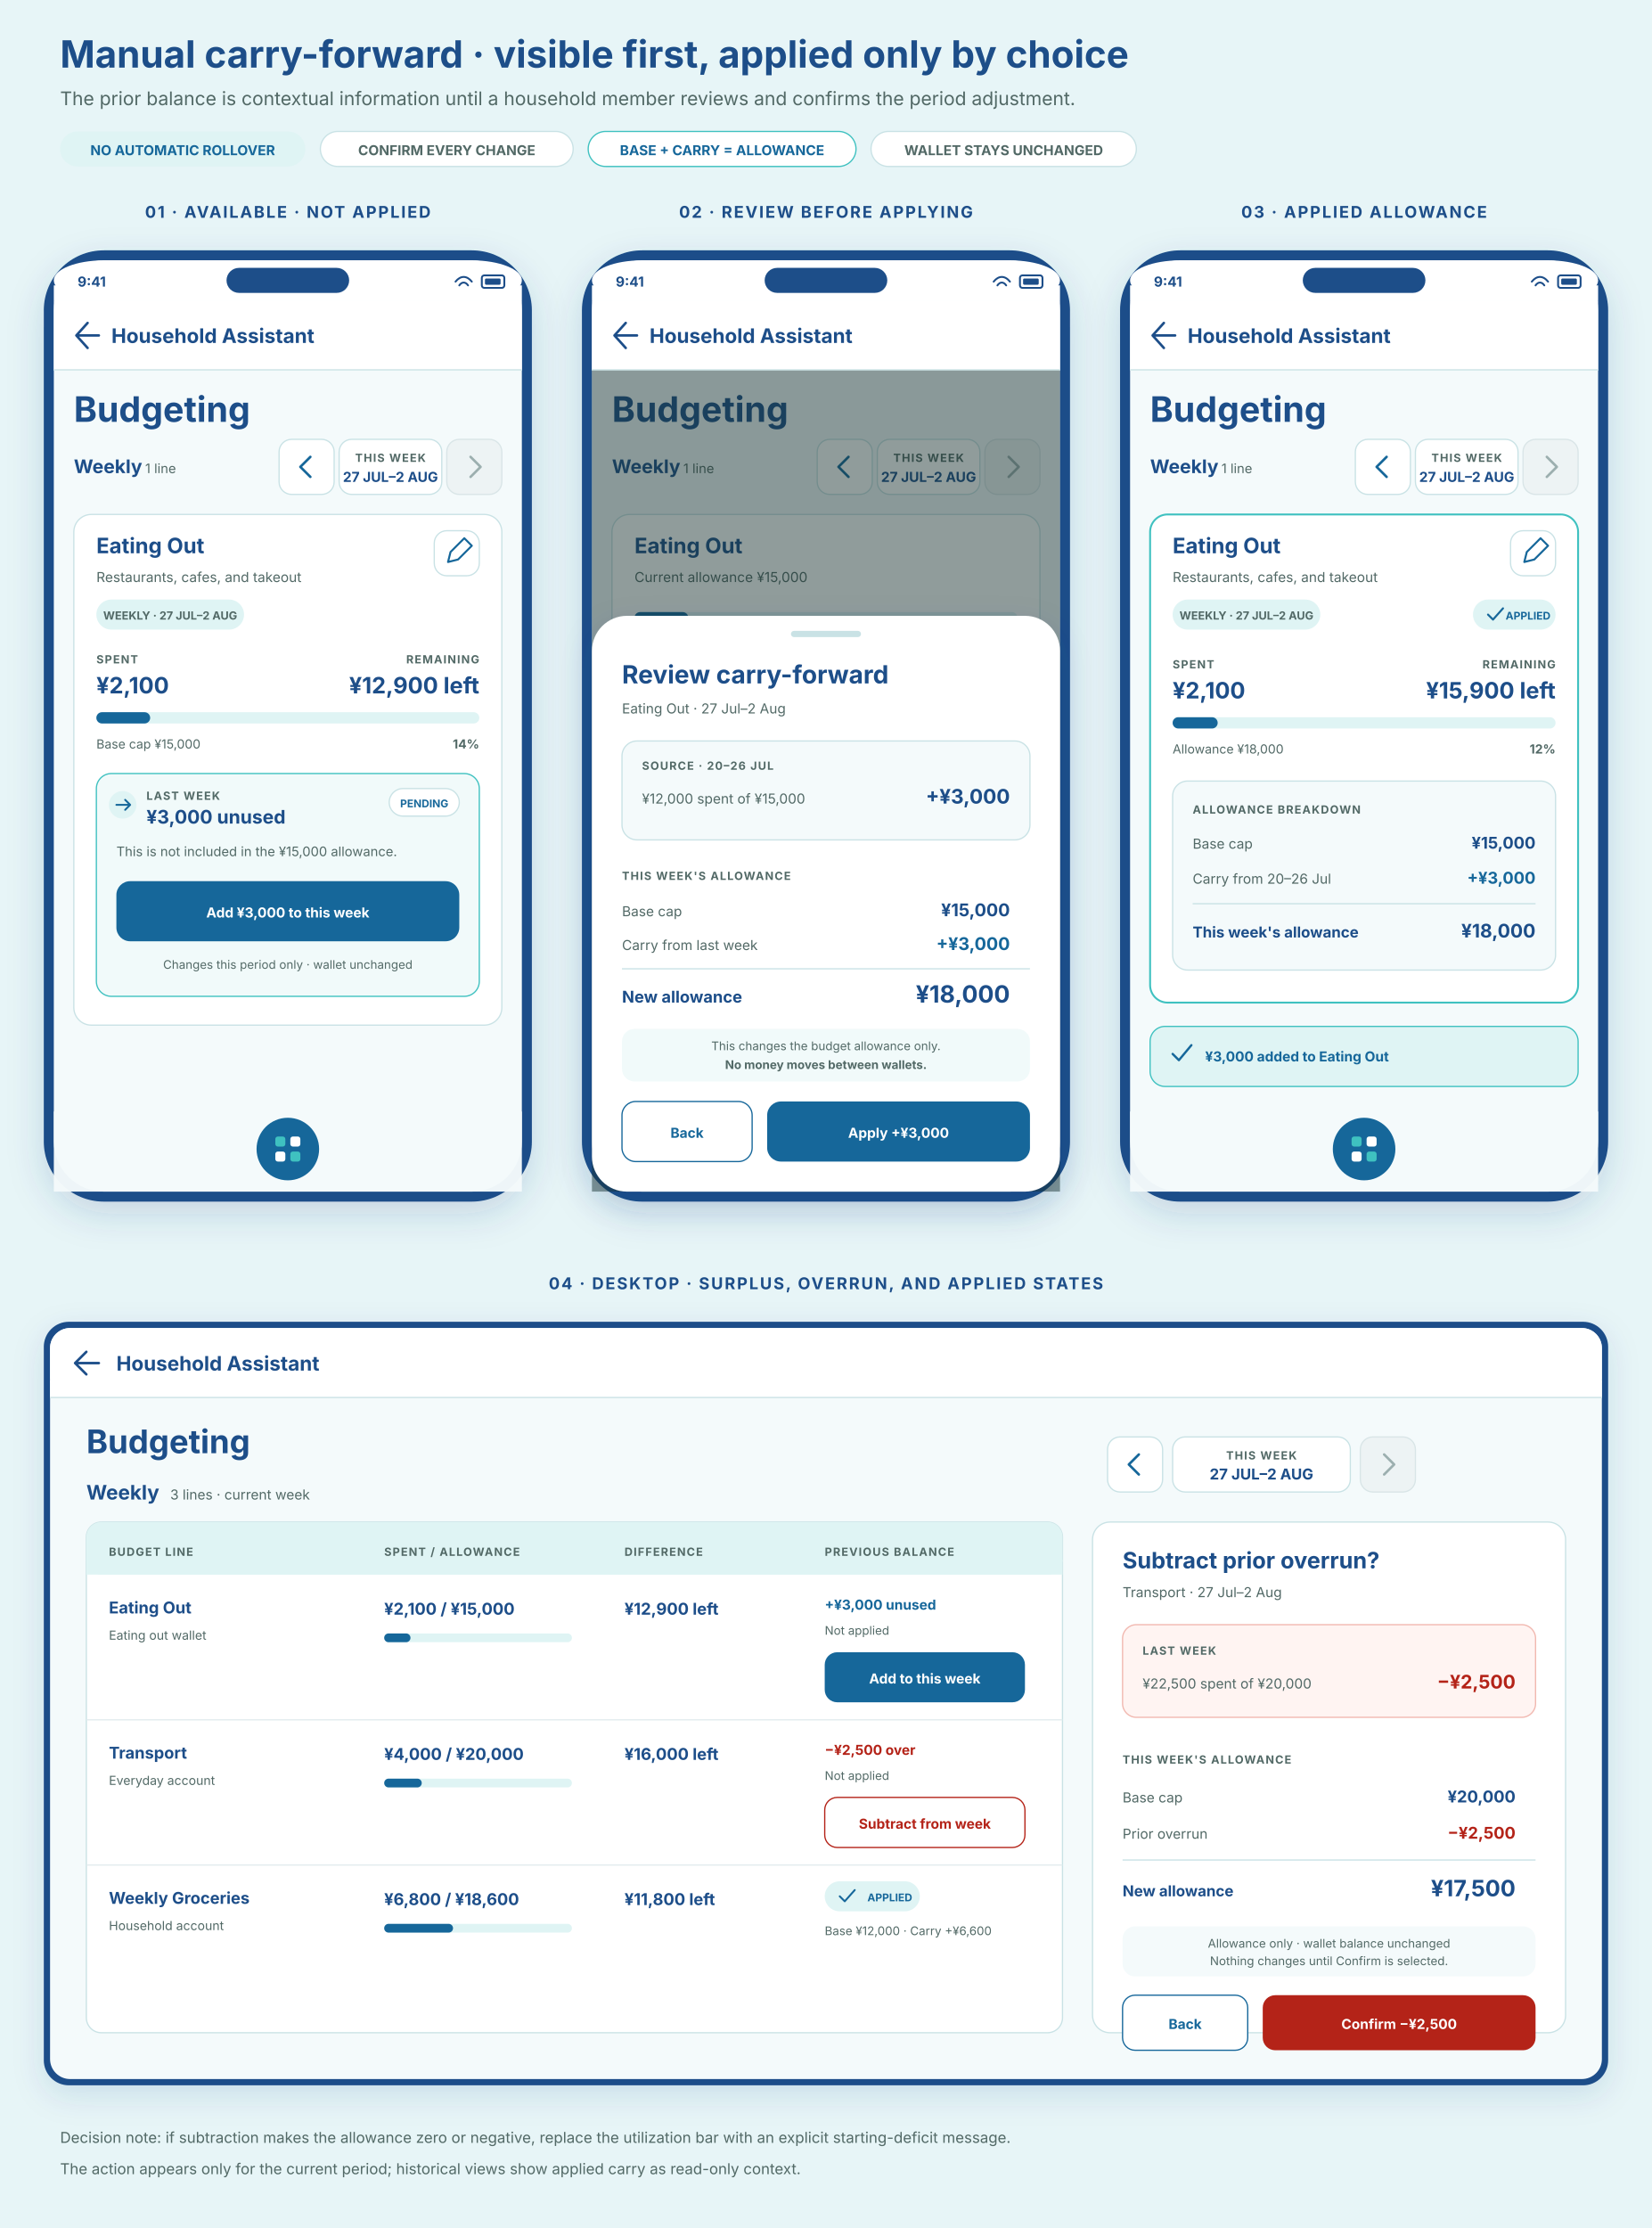
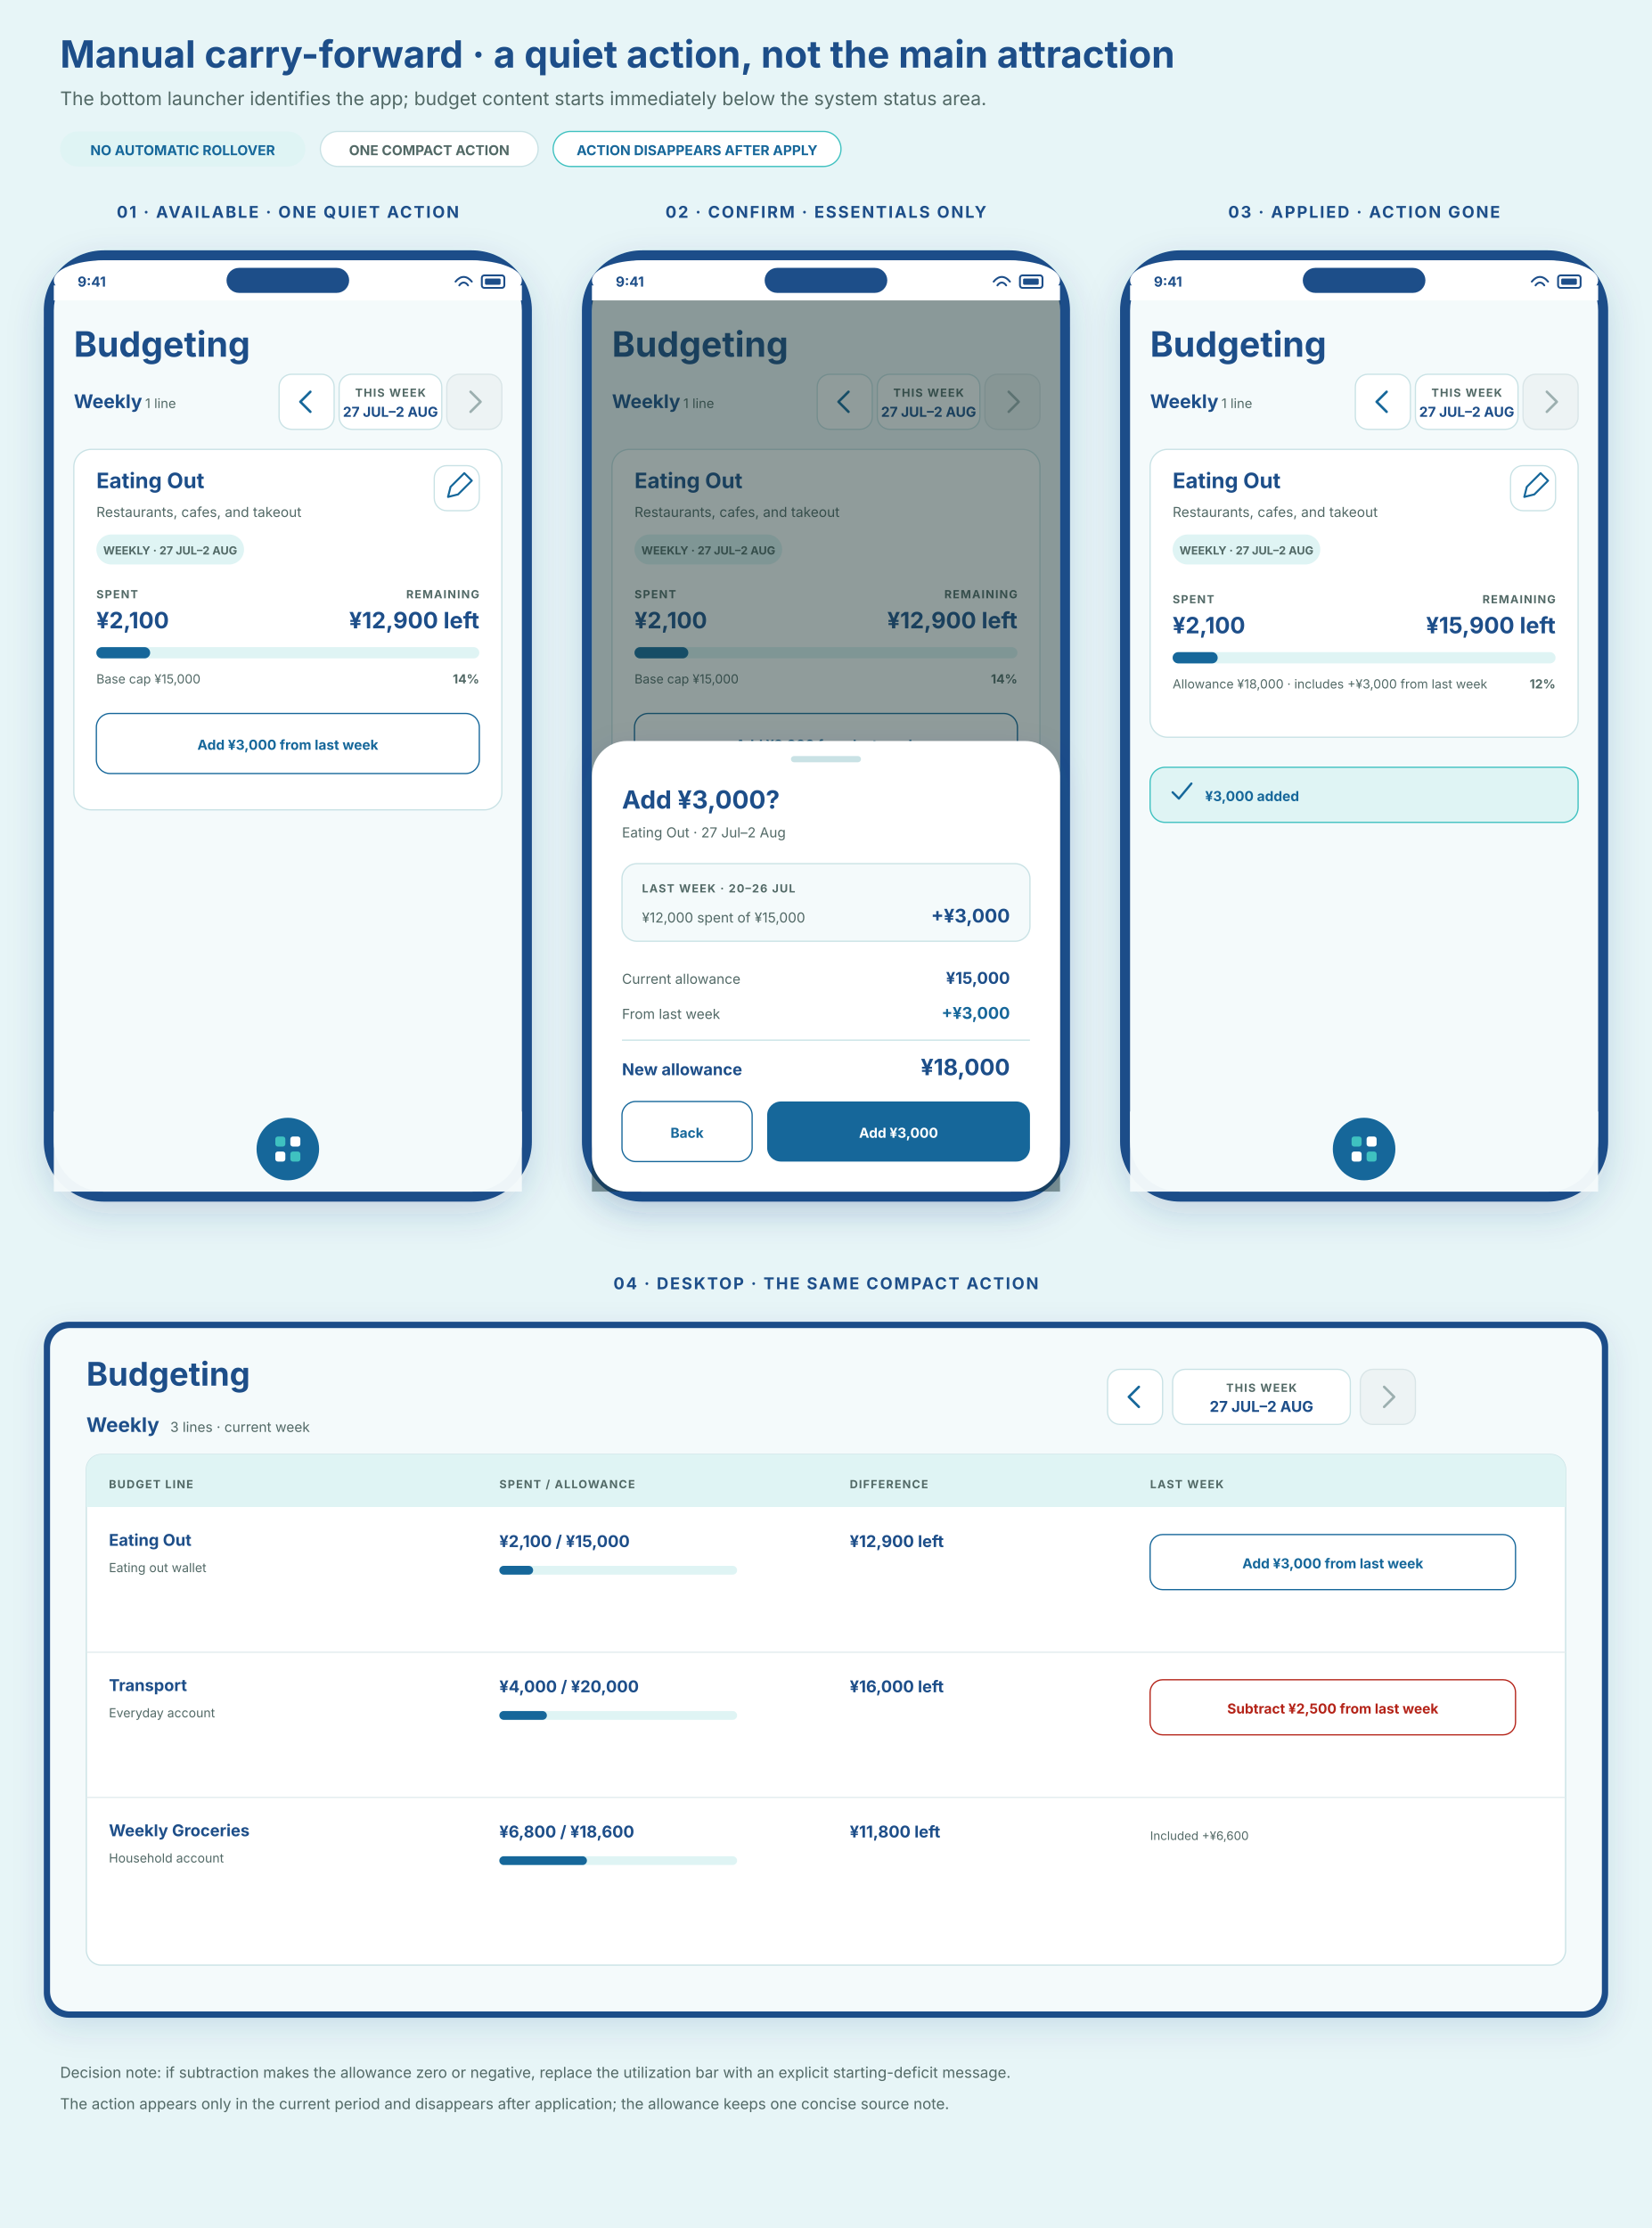
<svg xmlns="http://www.w3.org/2000/svg" width="1320" height="1780" viewBox="0 0 1320 1780" role="img" aria-labelledby="title description">
  <defs>
    <filter id="phone-shadow" x="-20%" y="-10%" width="140%" height="135%">
      <feDropShadow dx="0" dy="10" stdDeviation="14" flood-color="#1D4E89" flood-opacity="0.18" />
    </filter>
    <filter id="panel-shadow" x="-10%" y="-15%" width="120%" height="140%">
      <feDropShadow dx="0" dy="8" stdDeviation="12" flood-color="#1D4E89" flood-opacity="0.13" />
    </filter>
    <style>
      text { font-family: system-ui, -apple-system, BlinkMacSystemFont, "Segoe UI", sans-serif; }
      .board-label { fill: #1D4E89; font-size: 13px; font-weight: 750; letter-spacing: 1.3px; }
      .heading { fill: #1D4E89; font-weight: 700; }
      .body { fill: #17312E; }
      .secondary { fill: #526966; }
      .eyebrow { fill: #526966; font-size: 9px; font-weight: 750; letter-spacing: 0.8px; }
      .money { fill: #1D4E89; font-weight: 720; font-variant-numeric: tabular-nums; }
      .button { font-size: 11px; font-weight: 720; }
      .danger { fill: #B42318; }
    </style>
    <g id="phone-shell">
      <rect width="390" height="760" rx="48" fill="#1D4E89" filter="url(#phone-shadow)" />
      <rect x="8" y="8" width="374" height="744" rx="40" fill="#F4FAFB" />
      <rect x="8" y="8" width="374" height="32" rx="40" fill="#FFFFFF" />
      <rect x="8" y="28" width="374" height="12" fill="#FFFFFF" />
      <text x="27" y="29" fill="#1D4E89" font-size="11" font-weight="700">9:41</text>
      <g fill="none" stroke="#1D4E89" stroke-width="1.5" stroke-linecap="round">
        <path d="M329 25c4-5 9-5 13 0" />
        <path d="M332 28c2-3 5-3 7 0" />
        <rect x="350" y="20" width="18" height="10" rx="2" />
      </g>
      <rect x="352.5" y="22.5" width="12.5" height="5" rx="1" fill="#1D4E89" />
-       <rect x="8" y="40" width="374" height="56" fill="#FFFFFF" />
-       <path d="M35 58 26 68l9 10M27 68h17" fill="none" stroke="#1D4E89" stroke-width="2" stroke-linecap="round" stroke-linejoin="round" />
-       <text x="54" y="74" fill="#1D4E89" font-size="16" font-weight="700">Household Assistant</text>
-       <line x1="8" y1="95.5" x2="382" y2="95.5" stroke="#C9E2E5" />
      <rect x="146" y="14" width="98" height="20" rx="10" fill="#1D4E89" />
    </g>
    <g id="nav-dock">
      <rect x="8" y="688" width="374" height="64" fill="#F4FAFB" fill-opacity="0.97" />
      <circle cx="195" cy="718" r="25" fill="#16679A" />
      <rect x="185" y="708" width="8" height="8" rx="2" fill="#3FC1C0" />
      <rect x="197" y="708" width="8" height="8" rx="2" fill="#FFFFFF" />
      <rect x="185" y="720" width="8" height="8" rx="2" fill="#FFFFFF" />
      <rect x="197" y="720" width="8" height="8" rx="2" fill="#3FC1C0" />
    </g>
    <g id="edit-icon">
      <rect width="36" height="36" rx="10" fill="#FFFFFF" stroke="#C9E2E5" />
      <path d="m11 25 2-8L24 6l6 6-11 11-8 2Z" fill="none" stroke="#16679A" stroke-width="1.6" stroke-linejoin="round" />
    </g>
    <g id="previous-button">
      <rect width="44" height="44" rx="10" fill="#FFFFFF" stroke="#C9E2E5" />
      <path d="m25 14-8 8 8 8" fill="none" stroke="#16679A" stroke-width="2" stroke-linecap="round" stroke-linejoin="round" />
    </g>
    <g id="next-button-disabled">
      <rect width="44" height="44" rx="10" fill="#EDF3F4" stroke="#D9E5E7" />
      <path d="m19 14 8 8-8 8" fill="none" stroke="#9CAFAF" stroke-width="2" stroke-linecap="round" stroke-linejoin="round" />
    </g>
    <g id="current-period-header">
-       <text x="24" y="137" class="heading" font-size="28">Budgeting</text>
-       <text x="24" y="178" class="heading" font-size="15">Weekly</text>
-       <text x="81" y="178" class="secondary" font-size="10.5">1 line</text>
-       <use href="#previous-button" x="188" y="151" />
-       <rect x="236" y="151" width="82" height="44" rx="10" fill="#FFFFFF" stroke="#C9E2E5" />
-       <text x="277" y="169" class="eyebrow" text-anchor="middle">THIS WEEK</text>
-       <text x="277" y="185" class="heading" font-size="11" text-anchor="middle">27 JUL–2 AUG</text>
-       <use href="#next-button-disabled" x="322" y="151" />
+       <text x="24" y="85" class="heading" font-size="28">Budgeting</text>
+       <text x="24" y="126" class="heading" font-size="15">Weekly</text>
+       <text x="81" y="126" class="secondary" font-size="10.5">1 line</text>
+       <use href="#previous-button" x="188" y="99" />
+       <rect x="236" y="99" width="82" height="44" rx="10" fill="#FFFFFF" stroke="#C9E2E5" />
+       <text x="277" y="117" class="eyebrow" text-anchor="middle">THIS WEEK</text>
+       <text x="277" y="133" class="heading" font-size="11" text-anchor="middle">27 JUL–2 AUG</text>
+       <use href="#next-button-disabled" x="322" y="99" />
    </g>
  </defs>
  <rect width="1320" height="1780" fill="#E7F5F7" />
-   <text x="48" y="54" fill="#1D4E89" font-size="30" font-weight="750">Manual carry-forward · visible first, applied only by choice</text>
-   <text x="48" y="84" fill="#526966" font-size="15">The prior balance is contextual information until a household member reviews and confirms the period adjustment.</text>
+   <text x="48" y="54" fill="#1D4E89" font-size="30" font-weight="750">Manual carry-forward · a quiet action, not the main attraction</text>
+   <text x="48" y="84" fill="#526966" font-size="15">The bottom launcher identifies the app; budget content starts immediately below the system status area.</text>
  <g transform="translate(48 105)">
    <rect width="196" height="28" rx="14" fill="#DFF4F4" />
    <text x="98" y="19" fill="#16679A" font-size="11" font-weight="700" text-anchor="middle">NO AUTOMATIC ROLLOVER</text>
-     <rect x="208" width="202" height="28" rx="14" fill="#FFFFFF" stroke="#C9E2E5" />
-     <text x="309" y="19" fill="#526966" font-size="11" font-weight="700" text-anchor="middle">CONFIRM EVERY CHANGE</text>
-     <rect x="422" width="214" height="28" rx="14" fill="#FFFFFF" stroke="#3FC1C0" />
-     <text x="529" y="19" fill="#16679A" font-size="11" font-weight="700" text-anchor="middle">BASE + CARRY = ALLOWANCE</text>
-     <rect x="648" width="212" height="28" rx="14" fill="#FFFFFF" stroke="#C9E2E5" />
-     <text x="754" y="19" fill="#526966" font-size="11" font-weight="700" text-anchor="middle">WALLET STAYS UNCHANGED</text>
-   </g>
-   <text class="board-label" x="230" y="174" text-anchor="middle">01 · AVAILABLE · NOT APPLIED</text>
-   <text class="board-label" x="660" y="174" text-anchor="middle">02 · REVIEW BEFORE APPLYING</text>
-   <text class="board-label" x="1090" y="174" text-anchor="middle">03 · APPLIED ALLOWANCE</text>
+     <rect x="208" width="174" height="28" rx="14" fill="#FFFFFF" stroke="#C9E2E5" />
+     <text x="295" y="19" fill="#526966" font-size="11" font-weight="700" text-anchor="middle">ONE COMPACT ACTION</text>
+     <rect x="394" width="230" height="28" rx="14" fill="#FFFFFF" stroke="#3FC1C0" />
+     <text x="509" y="19" fill="#16679A" font-size="11" font-weight="700" text-anchor="middle">ACTION DISAPPEARS AFTER APPLY</text>
+   </g>
+   <text class="board-label" x="230" y="174" text-anchor="middle">01 · AVAILABLE · ONE QUIET ACTION</text>
+   <text class="board-label" x="660" y="174" text-anchor="middle">02 · CONFIRM · ESSENTIALS ONLY</text>
+   <text class="board-label" x="1090" y="174" text-anchor="middle">03 · APPLIED · ACTION GONE</text>
  <g transform="translate(35 200)">
    <use href="#phone-shell" />
    <use href="#current-period-header" />
-     <g transform="translate(24 211)">
-       <rect width="342" height="408" rx="14" fill="#FFFFFF" stroke="#C9E2E5" />
+     <g transform="translate(24 159)">
+       <rect width="342" height="288" rx="14" fill="#FFFFFF" stroke="#C9E2E5" />
      <text x="18" y="31" class="heading" font-size="17">Eating Out</text>
      <use href="#edit-icon" x="288" y="13" />
      <text x="18" y="54" class="secondary" font-size="11">Restaurants, cafes, and takeout</text>
      <rect x="18" y="68" width="118" height="24" rx="12" fill="#DFF4F4" />
      <text x="77" y="84" class="secondary" font-size="9" font-weight="700" text-anchor="middle">WEEKLY · 27 JUL–2 AUG</text>
      <text x="18" y="119" class="eyebrow">SPENT</text>
      <text x="324" y="119" class="eyebrow" text-anchor="end">REMAINING</text>
      <text x="18" y="143" class="money" font-size="18">¥2,100</text>
      <text x="324" y="143" class="money" font-size="18" text-anchor="end">¥12,900 left</text>
      <rect x="18" y="158" width="306" height="9" rx="4.5" fill="#DFF4F4" />
      <rect x="18" y="158" width="43" height="9" rx="4.5" fill="#16679A" />
      <text x="18" y="187" class="secondary" font-size="10">Base cap ¥15,000</text>
      <text x="324" y="187" class="secondary" font-size="10" font-weight="700" text-anchor="end">14%</text>
-       <rect x="18" y="207" width="306" height="178" rx="12" fill="#F1FAFA" stroke="#3FC1C0" />
-       <circle cx="39" cy="232" r="11" fill="#DFF4F4" />
-       <path d="M34 232h10M41 228l4 4-4 4" fill="none" stroke="#16679A" stroke-width="1.5" stroke-linecap="round" stroke-linejoin="round" />
-       <text x="58" y="228" class="eyebrow">LAST WEEK</text>
-       <text x="58" y="247" class="heading" font-size="15">¥3,000 unused</text>
-       <rect x="252" y="219" width="56" height="22" rx="11" fill="#FFFFFF" stroke="#C9E2E5" />
-       <text x="280" y="234" fill="#16679A" font-size="8.5" font-weight="750" text-anchor="middle">PENDING</text>
-       <text x="34" y="273" class="secondary" font-size="10.5">This is not included in the ¥15,000 allowance.</text>
-       <rect x="34" y="293" width="274" height="48" rx="11" fill="#16679A" />
-       <text x="171" y="322" fill="#FFFFFF" class="button" text-anchor="middle">Add ¥3,000 to this week</text>
-       <text x="171" y="363" class="secondary" font-size="9.5" text-anchor="middle">Changes this period only · wallet unchanged</text>
+       <rect x="18" y="211" width="306" height="48" rx="11" fill="#FFFFFF" stroke="#16679A" />
+       <text x="171" y="240" fill="#16679A" class="button" text-anchor="middle">Add ¥3,000 from last week</text>
    </g>
    <use href="#nav-dock" />
  </g>
  <g transform="translate(465 200)">
    <use href="#phone-shell" />
    <use href="#current-period-header" />
-     <g transform="translate(24 211)">
+     <g transform="translate(24 159)">
      <rect width="342" height="288" rx="14" fill="#FFFFFF" stroke="#C9E2E5" />
      <text x="18" y="31" class="heading" font-size="17">Eating Out</text>
-       <text x="18" y="54" class="secondary" font-size="11">Current allowance ¥15,000</text>
-       <rect x="18" y="78" width="306" height="9" rx="4.5" fill="#DFF4F4" />
-       <rect x="18" y="78" width="43" height="9" rx="4.5" fill="#16679A" />
-       <rect x="18" y="108" width="306" height="138" rx="12" fill="#F1FAFA" stroke="#3FC1C0" />
-       <text x="34" y="135" class="eyebrow">PREVIOUS BALANCE AVAILABLE</text>
-       <text x="34" y="162" class="money" font-size="20">+¥3,000</text>
-       <text x="34" y="188" class="secondary" font-size="10.5">Waiting for your confirmation</text>
-     </g>
-     <rect x="8" y="96" width="374" height="656" fill="#17312E" fill-opacity="0.48" />
-     <g transform="translate(8 292)">
-       <rect width="374" height="460" rx="28" fill="#FFFFFF" filter="url(#panel-shadow)" />
+       <text x="18" y="54" class="secondary" font-size="11">Restaurants, cafes, and takeout</text>
+       <rect x="18" y="68" width="118" height="24" rx="12" fill="#DFF4F4" />
+       <text x="77" y="84" class="secondary" font-size="9" font-weight="700" text-anchor="middle">WEEKLY · 27 JUL–2 AUG</text>
+       <text x="18" y="119" class="eyebrow">SPENT</text>
+       <text x="324" y="119" class="eyebrow" text-anchor="end">REMAINING</text>
+       <text x="18" y="143" class="money" font-size="18">¥2,100</text>
+       <text x="324" y="143" class="money" font-size="18" text-anchor="end">¥12,900 left</text>
+       <rect x="18" y="158" width="306" height="9" rx="4.5" fill="#DFF4F4" />
+       <rect x="18" y="158" width="43" height="9" rx="4.5" fill="#16679A" />
+       <text x="18" y="187" class="secondary" font-size="10">Base cap ¥15,000</text>
+       <text x="324" y="187" class="secondary" font-size="10" font-weight="700" text-anchor="end">14%</text>
+       <rect x="18" y="211" width="306" height="48" rx="11" fill="#FFFFFF" stroke="#16679A" />
+       <text x="171" y="240" fill="#16679A" class="button" text-anchor="middle">Add ¥3,000 from last week</text>
+     </g>
+     <rect x="8" y="40" width="374" height="712" fill="#17312E" fill-opacity="0.48" />
+     <g transform="translate(8 392)">
+       <rect width="374" height="360" rx="28" fill="#FFFFFF" filter="url(#panel-shadow)" />
      <rect x="159" y="12" width="56" height="5" rx="2.5" fill="#C9E2E5" />
-       <text x="24" y="54" class="heading" font-size="20">Review carry-forward</text>
-       <text x="24" y="78" class="secondary" font-size="11">Eating Out · 27 Jul–2 Aug</text>
-       <rect x="24" y="100" width="326" height="79" rx="12" fill="#F4FAFB" stroke="#C9E2E5" />
-       <text x="40" y="123" class="eyebrow">SOURCE · 20–26 JUL</text>
-       <text x="40" y="150" class="secondary" font-size="11">¥12,000 spent of ¥15,000</text>
-       <text x="334" y="150" class="money" font-size="16" text-anchor="end">+¥3,000</text>
-       <text x="24" y="211" class="eyebrow">THIS WEEK'S ALLOWANCE</text>
-       <text x="24" y="240" class="secondary" font-size="11">Base cap</text>
-       <text x="334" y="240" class="money" font-size="14" text-anchor="end">¥15,000</text>
-       <text x="24" y="267" class="secondary" font-size="11">Carry from last week</text>
-       <text x="334" y="267" fill="#16679A" font-size="14" font-weight="720" text-anchor="end">+¥3,000</text>
-       <line x1="24" y1="282" x2="350" y2="282" stroke="#C9E2E5" />
-       <text x="24" y="309" class="heading" font-size="13">New allowance</text>
-       <text x="334" y="309" class="money" font-size="19" text-anchor="end">¥18,000</text>
-       <rect x="24" y="330" width="326" height="42" rx="10" fill="#F1FAFA" />
-       <text x="187" y="347" class="secondary" font-size="9.5" text-anchor="middle">This changes the budget allowance only.</text>
-       <text x="187" y="362" class="secondary" font-size="9.5" font-weight="700" text-anchor="middle">No money moves between wallets.</text>
-       <rect x="24" y="388" width="104" height="48" rx="11" fill="#FFFFFF" stroke="#16679A" />
-       <text x="76" y="417" fill="#16679A" class="button" text-anchor="middle">Back</text>
-       <rect x="140" y="388" width="210" height="48" rx="11" fill="#16679A" />
-       <text x="245" y="417" fill="#FFFFFF" class="button" text-anchor="middle">Apply +¥3,000</text>
+       <text x="24" y="54" class="heading" font-size="20">Add ¥3,000?</text>
+       <text x="24" y="77" class="secondary" font-size="11">Eating Out · 27 Jul–2 Aug</text>
+       <rect x="24" y="98" width="326" height="62" rx="12" fill="#F4FAFB" stroke="#C9E2E5" />
+       <text x="40" y="121" class="eyebrow">LAST WEEK · 20–26 JUL</text>
+       <text x="40" y="145" class="secondary" font-size="11">¥12,000 spent of ¥15,000</text>
+       <text x="334" y="145" class="money" font-size="15" text-anchor="end">+¥3,000</text>
+       <text x="24" y="194" class="secondary" font-size="11">Current allowance</text>
+       <text x="334" y="194" class="money" font-size="13" text-anchor="end">¥15,000</text>
+       <text x="24" y="222" class="secondary" font-size="11">From last week</text>
+       <text x="334" y="222" fill="#16679A" font-size="13" font-weight="720" text-anchor="end">+¥3,000</text>
+       <line x1="24" y1="239" x2="350" y2="239" stroke="#C9E2E5" />
+       <text x="24" y="267" class="heading" font-size="13">New allowance</text>
+       <text x="334" y="267" class="money" font-size="18" text-anchor="end">¥18,000</text>
+       <rect x="24" y="288" width="104" height="48" rx="11" fill="#FFFFFF" stroke="#16679A" />
+       <text x="76" y="317" fill="#16679A" class="button" text-anchor="middle">Back</text>
+       <rect x="140" y="288" width="210" height="48" rx="11" fill="#16679A" />
+       <text x="245" y="317" fill="#FFFFFF" class="button" text-anchor="middle">Add ¥3,000</text>
    </g>
  </g>
  <g transform="translate(895 200)">
    <use href="#phone-shell" />
    <use href="#current-period-header" />
-     <g transform="translate(24 211)">
-       <rect width="342" height="390" rx="14" fill="#FFFFFF" stroke="#3FC1C0" stroke-width="1.5" />
+     <g transform="translate(24 159)">
+       <rect width="342" height="230" rx="14" fill="#FFFFFF" stroke="#C9E2E5" />
      <text x="18" y="31" class="heading" font-size="17">Eating Out</text>
      <use href="#edit-icon" x="288" y="13" />
      <text x="18" y="54" class="secondary" font-size="11">Restaurants, cafes, and takeout</text>
      <rect x="18" y="68" width="118" height="24" rx="12" fill="#DFF4F4" />
      <text x="77" y="84" class="secondary" font-size="9" font-weight="700" text-anchor="middle">WEEKLY · 27 JUL–2 AUG</text>
-       <rect x="258" y="68" width="66" height="24" rx="12" fill="#DFF4F4" />
-       <path d="m270 80 4 4 8-9" fill="none" stroke="#16679A" stroke-width="1.6" stroke-linecap="round" stroke-linejoin="round" />
-       <text x="302" y="84" fill="#16679A" font-size="8.5" font-weight="750" text-anchor="middle">APPLIED</text>
      <text x="18" y="123" class="eyebrow">SPENT</text>
      <text x="324" y="123" class="eyebrow" text-anchor="end">REMAINING</text>
      <text x="18" y="147" class="money" font-size="18">¥2,100</text>
      <text x="324" y="147" class="money" font-size="18" text-anchor="end">¥15,900 left</text>
      <rect x="18" y="162" width="306" height="9" rx="4.5" fill="#DFF4F4" />
      <rect x="18" y="162" width="36" height="9" rx="4.5" fill="#16679A" />
-       <text x="18" y="191" class="secondary" font-size="10">Allowance ¥18,000</text>
+       <text x="18" y="191" class="secondary" font-size="10">Allowance ¥18,000 · includes +¥3,000 from last week</text>
      <text x="324" y="191" class="secondary" font-size="10" font-weight="700" text-anchor="end">12%</text>
-       <rect x="18" y="213" width="306" height="151" rx="12" fill="#F4FAFB" stroke="#C9E2E5" />
-       <text x="34" y="239" class="eyebrow">ALLOWANCE BREAKDOWN</text>
-       <text x="34" y="267" class="secondary" font-size="11">Base cap</text>
-       <text x="308" y="267" class="money" font-size="13" text-anchor="end">¥15,000</text>
-       <text x="34" y="295" class="secondary" font-size="11">Carry from 20–26 Jul</text>
-       <text x="308" y="295" fill="#16679A" font-size="13" font-weight="720" text-anchor="end">+¥3,000</text>
-       <line x1="34" y1="311" x2="308" y2="311" stroke="#C9E2E5" />
-       <text x="34" y="338" class="heading" font-size="12">This week's allowance</text>
-       <text x="308" y="338" class="money" font-size="15" text-anchor="end">¥18,000</text>
-     </g>
-     <rect x="24" y="620" width="342" height="48" rx="12" fill="#DFF4F4" stroke="#3FC1C0" />
-     <path d="m42 642 5 5 10-12" fill="none" stroke="#16679A" stroke-width="1.8" stroke-linecap="round" stroke-linejoin="round" />
-     <text x="68" y="648" fill="#16679A" font-size="11" font-weight="700">¥3,000 added to Eating Out</text>
+     </g>
+     <rect x="24" y="413" width="342" height="44" rx="12" fill="#DFF4F4" stroke="#3FC1C0" />
+     <path d="m42 433 5 5 10-12" fill="none" stroke="#16679A" stroke-width="1.8" stroke-linecap="round" stroke-linejoin="round" />
+     <text x="68" y="440" fill="#16679A" font-size="11" font-weight="700">¥3,000 added</text>
    <use href="#nav-dock" />
  </g>
-   <text class="board-label" x="660" y="1030" text-anchor="middle">04 · DESKTOP · SURPLUS, OVERRUN, AND APPLIED STATES</text>
+   <text class="board-label" x="660" y="1030" text-anchor="middle">04 · DESKTOP · THE SAME COMPACT ACTION</text>
  <g transform="translate(35 1056)">
-     <rect width="1250" height="610" rx="20" fill="#1D4E89" filter="url(#panel-shadow)" />
-     <rect x="5" y="5" width="1240" height="600" rx="16" fill="#F4FAFB" />
-     <rect x="5" y="5" width="1240" height="56" rx="16" fill="#FFFFFF" />
-     <rect x="5" y="47" width="1240" height="14" fill="#FFFFFF" />
-     <path d="M34 24 25 33l9 9M26 33h18" fill="none" stroke="#1D4E89" stroke-width="2" stroke-linecap="round" stroke-linejoin="round" />
-     <text x="58" y="39" class="heading" font-size="16">Household Assistant</text>
-     <line x1="5" y1="60.5" x2="1245" y2="60.5" stroke="#C9E2E5" />
-     <text x="34" y="105" class="heading" font-size="26">Budgeting</text>
-     <text x="34" y="142" class="heading" font-size="16">Weekly</text>
-     <text x="101" y="142" class="secondary" font-size="11">3 lines · current week</text>
-     <g transform="translate(850 92)">
+     <rect width="1250" height="556" rx="20" fill="#1D4E89" filter="url(#panel-shadow)" />
+     <rect x="5" y="5" width="1240" height="546" rx="16" fill="#F4FAFB" />
+     <text x="34" y="51" class="heading" font-size="26">Budgeting</text>
+     <text x="34" y="88" class="heading" font-size="16">Weekly</text>
+     <text x="101" y="88" class="secondary" font-size="11">3 lines · current week</text>
+     <g transform="translate(850 38)">
      <use href="#previous-button" />
      <rect x="52" width="142" height="44" rx="10" fill="#FFFFFF" stroke="#C9E2E5" />
      <text x="123" y="18" class="eyebrow" text-anchor="middle">THIS WEEK</text>
      <text x="123" y="34" class="heading" font-size="12" text-anchor="middle">27 JUL–2 AUG</text>
      <use href="#next-button-disabled" x="202" />
    </g>
-     <g transform="translate(34 160)">
-       <rect width="780" height="408" rx="12" fill="#FFFFFF" stroke="#C9E2E5" />
-       <rect width="780" height="42" rx="12" fill="#DFF4F4" />
-       <rect y="30" width="780" height="12" fill="#DFF4F4" />
+     <g transform="translate(34 106)">
+       <rect width="1182" height="408" rx="12" fill="#FFFFFF" stroke="#C9E2E5" />
+       <rect width="1182" height="42" rx="12" fill="#DFF4F4" />
+       <rect y="30" width="1182" height="12" fill="#DFF4F4" />
      <text x="18" y="27" class="eyebrow">BUDGET LINE</text>
-       <text x="238" y="27" class="eyebrow">SPENT / ALLOWANCE</text>
-       <text x="430" y="27" class="eyebrow">DIFFERENCE</text>
-       <text x="590" y="27" class="eyebrow">PREVIOUS BALANCE</text>
+       <text x="330" y="27" class="eyebrow">SPENT / ALLOWANCE</text>
+       <text x="610" y="27" class="eyebrow">DIFFERENCE</text>
+       <text x="850" y="27" class="eyebrow">LAST WEEK</text>
      <g transform="translate(0 42)">
-         <line x1="0" y1="116" x2="780" y2="116" stroke="#E2ECEE" />
+         <line x1="0" y1="116" x2="1182" y2="116" stroke="#E2ECEE" />
        <text x="18" y="31" class="heading" font-size="13">Eating Out</text>
        <text x="18" y="52" class="secondary" font-size="10">Eating out wallet</text>
-         <text x="238" y="32" class="money" font-size="13">¥2,100 / ¥15,000</text>
-         <rect x="238" y="47" width="150" height="7" rx="3.5" fill="#DFF4F4" />
-         <rect x="238" y="47" width="21" height="7" rx="3.5" fill="#16679A" />
-         <text x="430" y="32" class="money" font-size="13">¥12,900 left</text>
-         <text x="590" y="28" fill="#16679A" font-size="11" font-weight="720">+¥3,000 unused</text>
-         <text x="590" y="48" class="secondary" font-size="9.5">Not applied</text>
-         <rect x="590" y="62" width="160" height="40" rx="10" fill="#16679A" />
-         <text x="670" y="87" fill="#FFFFFF" class="button" text-anchor="middle">Add to this week</text>
+         <text x="330" y="32" class="money" font-size="13">¥2,100 / ¥15,000</text>
+         <rect x="330" y="47" width="190" height="7" rx="3.5" fill="#DFF4F4" />
+         <rect x="330" y="47" width="27" height="7" rx="3.5" fill="#16679A" />
+         <text x="610" y="32" class="money" font-size="13">¥12,900 left</text>
+         <rect x="850" y="22" width="292" height="44" rx="10" fill="#FFFFFF" stroke="#16679A" />
+         <text x="996" y="49" fill="#16679A" class="button" text-anchor="middle">Add ¥3,000 from last week</text>
      </g>
      <g transform="translate(0 158)">
-         <line x1="0" y1="116" x2="780" y2="116" stroke="#E2ECEE" />
+         <line x1="0" y1="116" x2="1182" y2="116" stroke="#E2ECEE" />
        <text x="18" y="31" class="heading" font-size="13">Transport</text>
        <text x="18" y="52" class="secondary" font-size="10">Everyday account</text>
-         <text x="238" y="32" class="money" font-size="13">¥4,000 / ¥20,000</text>
-         <rect x="238" y="47" width="150" height="7" rx="3.5" fill="#DFF4F4" />
-         <rect x="238" y="47" width="30" height="7" rx="3.5" fill="#16679A" />
-         <text x="430" y="32" class="money" font-size="13">¥16,000 left</text>
-         <text x="590" y="28" class="danger" font-size="11" font-weight="720">−¥2,500 over</text>
-         <text x="590" y="48" class="secondary" font-size="9.5">Not applied</text>
-         <rect x="590" y="62" width="160" height="40" rx="10" fill="#FFFFFF" stroke="#B42318" />
-         <text x="670" y="87" class="danger button" text-anchor="middle">Subtract from week</text>
+         <text x="330" y="32" class="money" font-size="13">¥4,000 / ¥20,000</text>
+         <rect x="330" y="47" width="190" height="7" rx="3.5" fill="#DFF4F4" />
+         <rect x="330" y="47" width="38" height="7" rx="3.5" fill="#16679A" />
+         <text x="610" y="32" class="money" font-size="13">¥16,000 left</text>
+         <rect x="850" y="22" width="292" height="44" rx="10" fill="#FFFFFF" stroke="#B42318" />
+         <text x="996" y="49" class="danger button" text-anchor="middle">Subtract ¥2,500 from last week</text>
      </g>
      <g transform="translate(0 274)">
        <text x="18" y="31" class="heading" font-size="13">Weekly Groceries</text>
        <text x="18" y="52" class="secondary" font-size="10">Household account</text>
-         <text x="238" y="32" class="money" font-size="13">¥6,800 / ¥18,600</text>
-         <rect x="238" y="47" width="150" height="7" rx="3.5" fill="#DFF4F4" />
-         <rect x="238" y="47" width="55" height="7" rx="3.5" fill="#16679A" />
-         <text x="430" y="32" class="money" font-size="13">¥11,800 left</text>
-         <rect x="590" y="13" width="76" height="24" rx="12" fill="#DFF4F4" />
-         <path d="m602 25 4 4 8-9" fill="none" stroke="#16679A" stroke-width="1.5" stroke-linecap="round" stroke-linejoin="round" />
-         <text x="642" y="29" fill="#16679A" font-size="8.5" font-weight="750" text-anchor="middle">APPLIED</text>
-         <text x="590" y="56" class="secondary" font-size="9.5">Base ¥12,000 · Carry +¥6,600</text>
-       </g>
-     </g>
-     <g transform="translate(838 160)">
-       <rect width="378" height="408" rx="14" fill="#FFFFFF" stroke="#C9E2E5" />
-       <text x="24" y="37" class="heading" font-size="18">Subtract prior overrun?</text>
-       <text x="24" y="60" class="secondary" font-size="11">Transport · 27 Jul–2 Aug</text>
-       <rect x="24" y="82" width="330" height="74" rx="11" fill="#FFF4F2" stroke="#F1B8B0" />
-       <text x="40" y="106" class="eyebrow">LAST WEEK</text>
-       <text x="40" y="133" class="secondary" font-size="11">¥22,500 spent of ¥20,000</text>
-       <text x="338" y="133" class="danger" font-size="15" font-weight="720" text-anchor="end">−¥2,500</text>
-       <text x="24" y="193" class="eyebrow">THIS WEEK'S ALLOWANCE</text>
-       <text x="24" y="224" class="secondary" font-size="11">Base cap</text>
-       <text x="338" y="224" class="money" font-size="13" text-anchor="end">¥20,000</text>
-       <text x="24" y="253" class="secondary" font-size="11">Prior overrun</text>
-       <text x="338" y="253" class="danger" font-size="13" font-weight="720" text-anchor="end">−¥2,500</text>
-       <line x1="24" y1="270" x2="354" y2="270" stroke="#C9E2E5" />
-       <text x="24" y="299" class="heading" font-size="12">New allowance</text>
-       <text x="338" y="299" class="money" font-size="18" text-anchor="end">¥17,500</text>
-       <rect x="24" y="323" width="330" height="40" rx="10" fill="#F4FAFB" />
-       <text x="189" y="340" class="secondary" font-size="9.5" text-anchor="middle">Allowance only · wallet balance unchanged</text>
-       <text x="189" y="354" class="secondary" font-size="9.5" text-anchor="middle">Nothing changes until Confirm is selected.</text>
-       <rect x="24" y="378" width="100" height="44" rx="10" fill="#FFFFFF" stroke="#16679A" />
-       <text x="74" y="405" fill="#16679A" class="button" text-anchor="middle">Back</text>
-       <rect x="136" y="378" width="218" height="44" rx="10" fill="#B42318" />
-       <text x="245" y="405" fill="#FFFFFF" class="button" text-anchor="middle">Confirm −¥2,500</text>
-     </g>
-   </g>
-   <text x="48" y="1712" fill="#526966" font-size="12">Decision note: if subtraction makes the allowance zero or negative, replace the utilization bar with an explicit starting-deficit message.</text>
-   <text x="48" y="1737" fill="#526966" font-size="12">The action appears only for the current period; historical views show applied carry as read-only context.</text>
+         <text x="330" y="32" class="money" font-size="13">¥6,800 / ¥18,600</text>
+         <rect x="330" y="47" width="190" height="7" rx="3.5" fill="#DFF4F4" />
+         <rect x="330" y="47" width="70" height="7" rx="3.5" fill="#16679A" />
+         <text x="610" y="32" class="money" font-size="13">¥11,800 left</text>
+         <text x="850" y="34" class="secondary" font-size="9.5">Included +¥6,600</text>
+       </g>
+     </g>
+   </g>
+   <text x="48" y="1660" fill="#526966" font-size="12">Decision note: if subtraction makes the allowance zero or negative, replace the utilization bar with an explicit starting-deficit message.</text>
+   <text x="48" y="1685" fill="#526966" font-size="12">The action appears only in the current period and disappears after application; the allowance keeps one concise source note.</text>
</svg>
